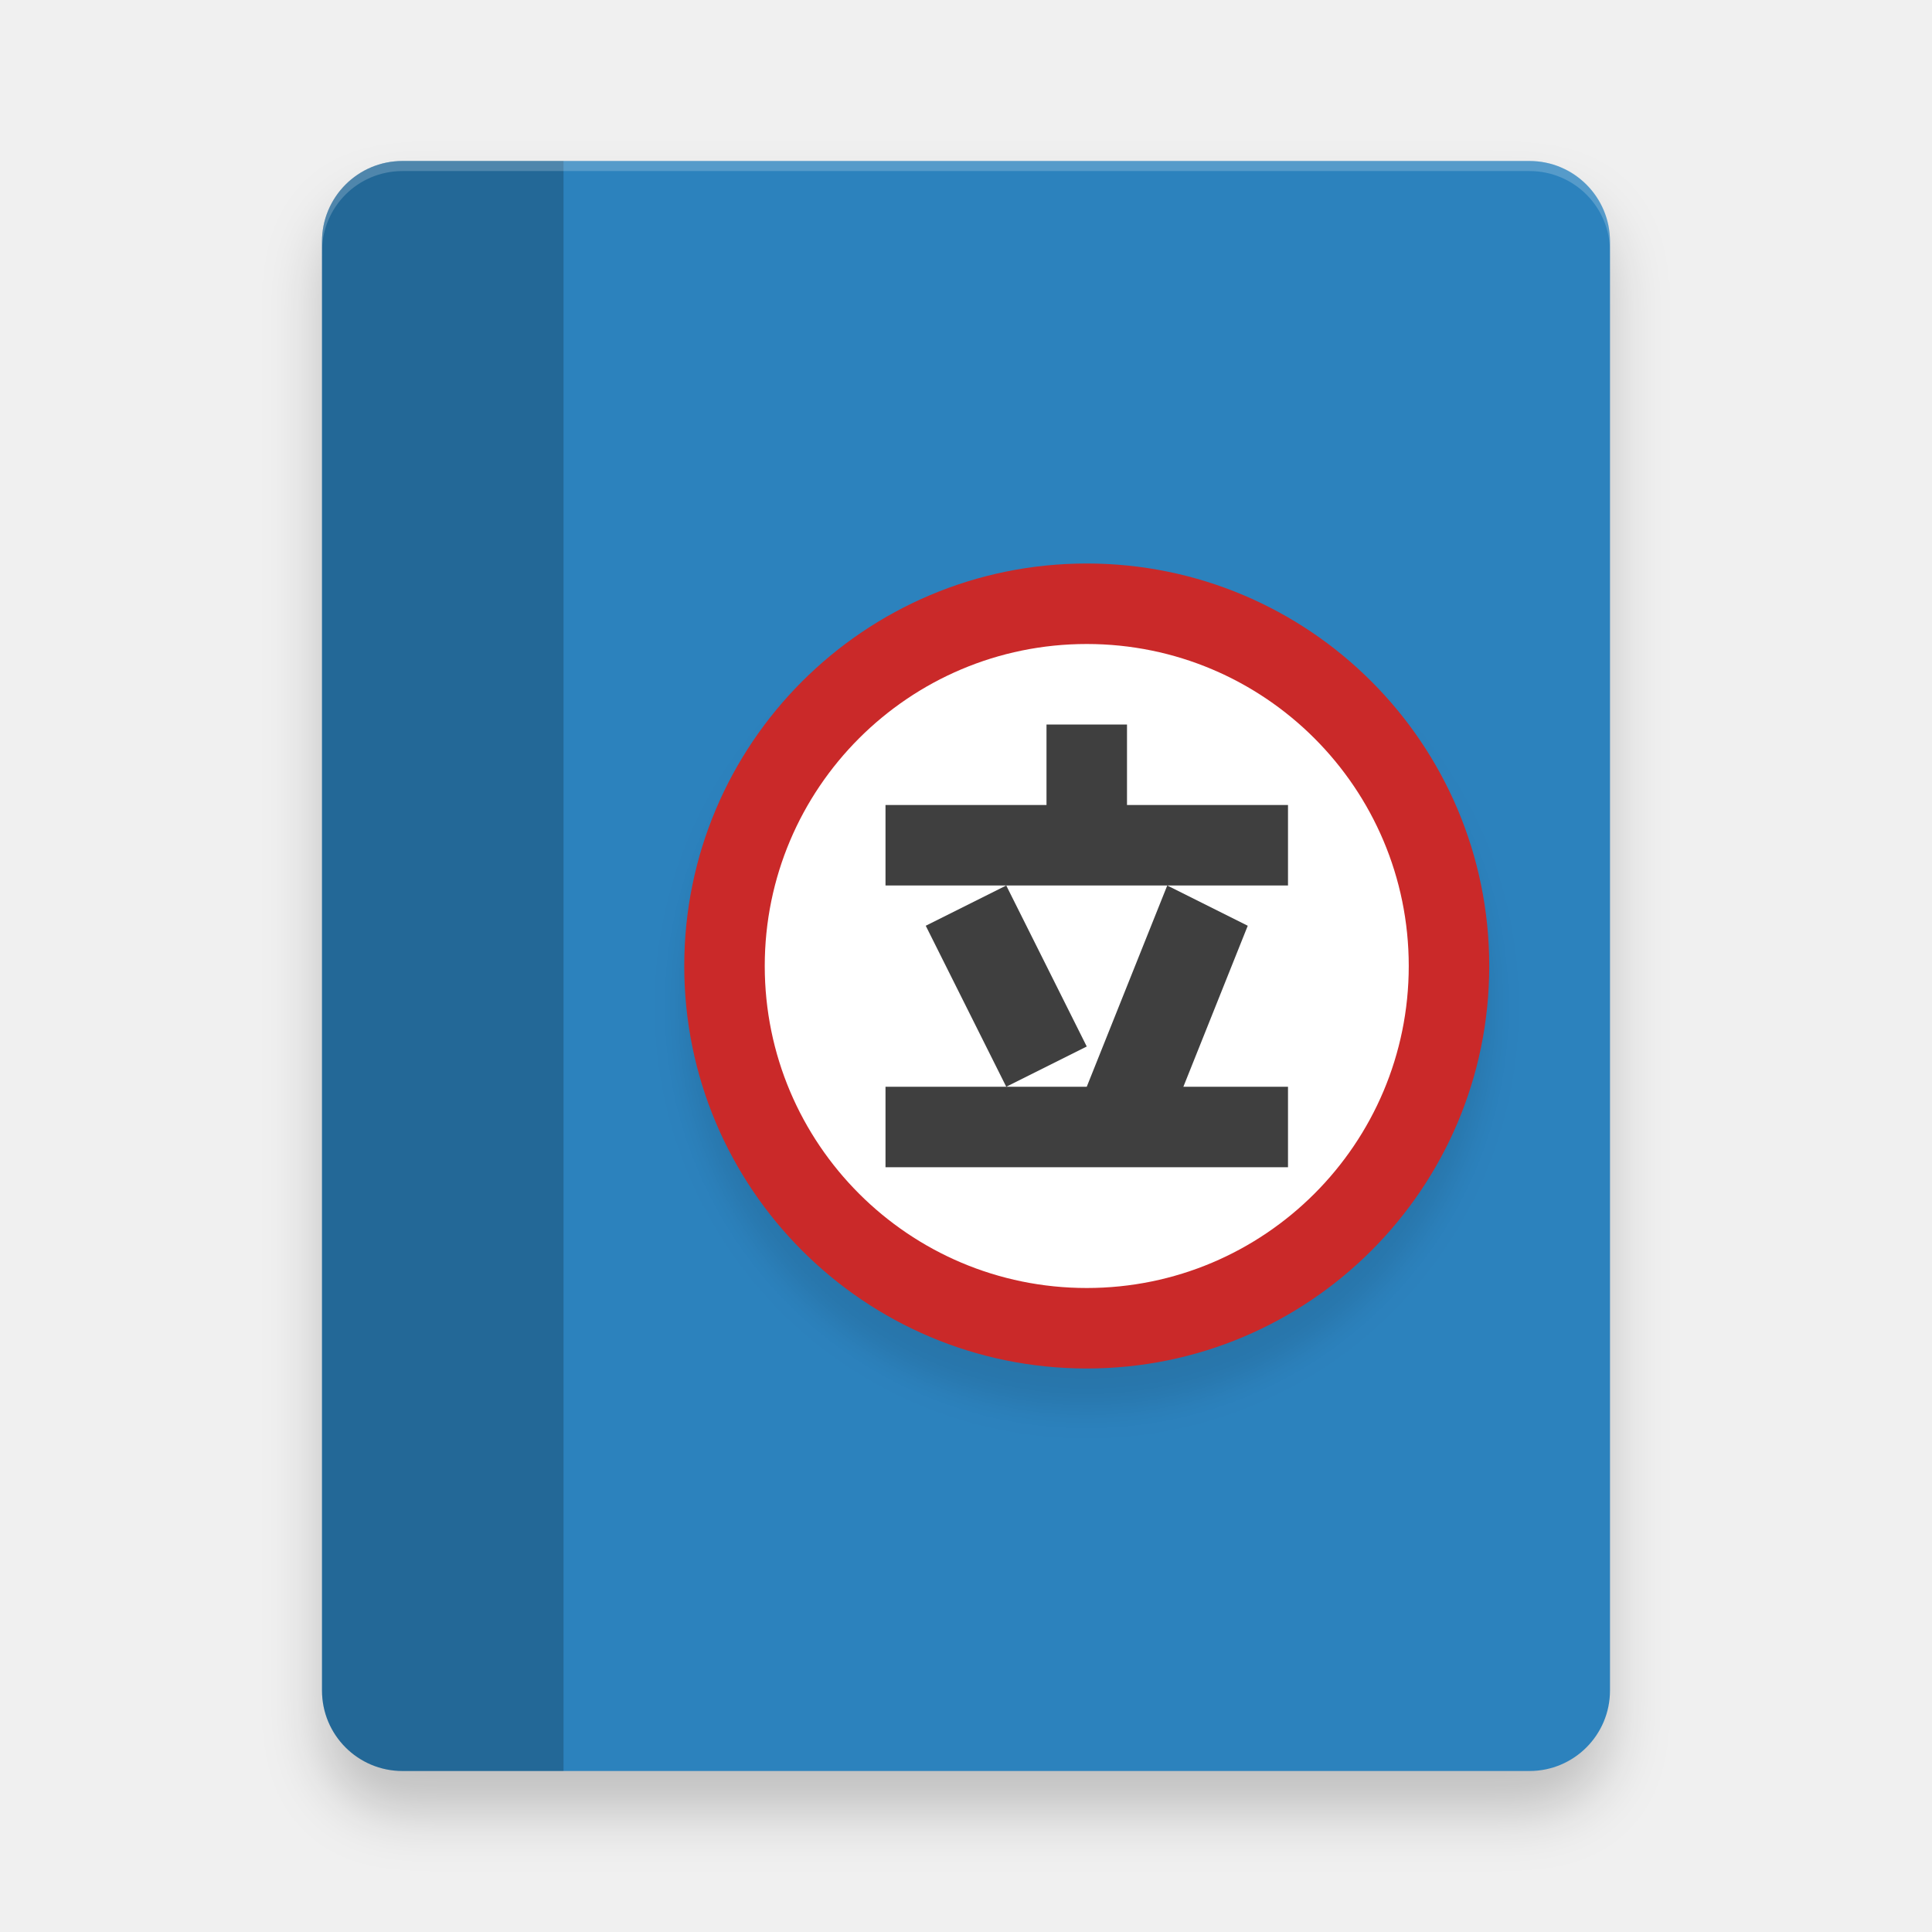
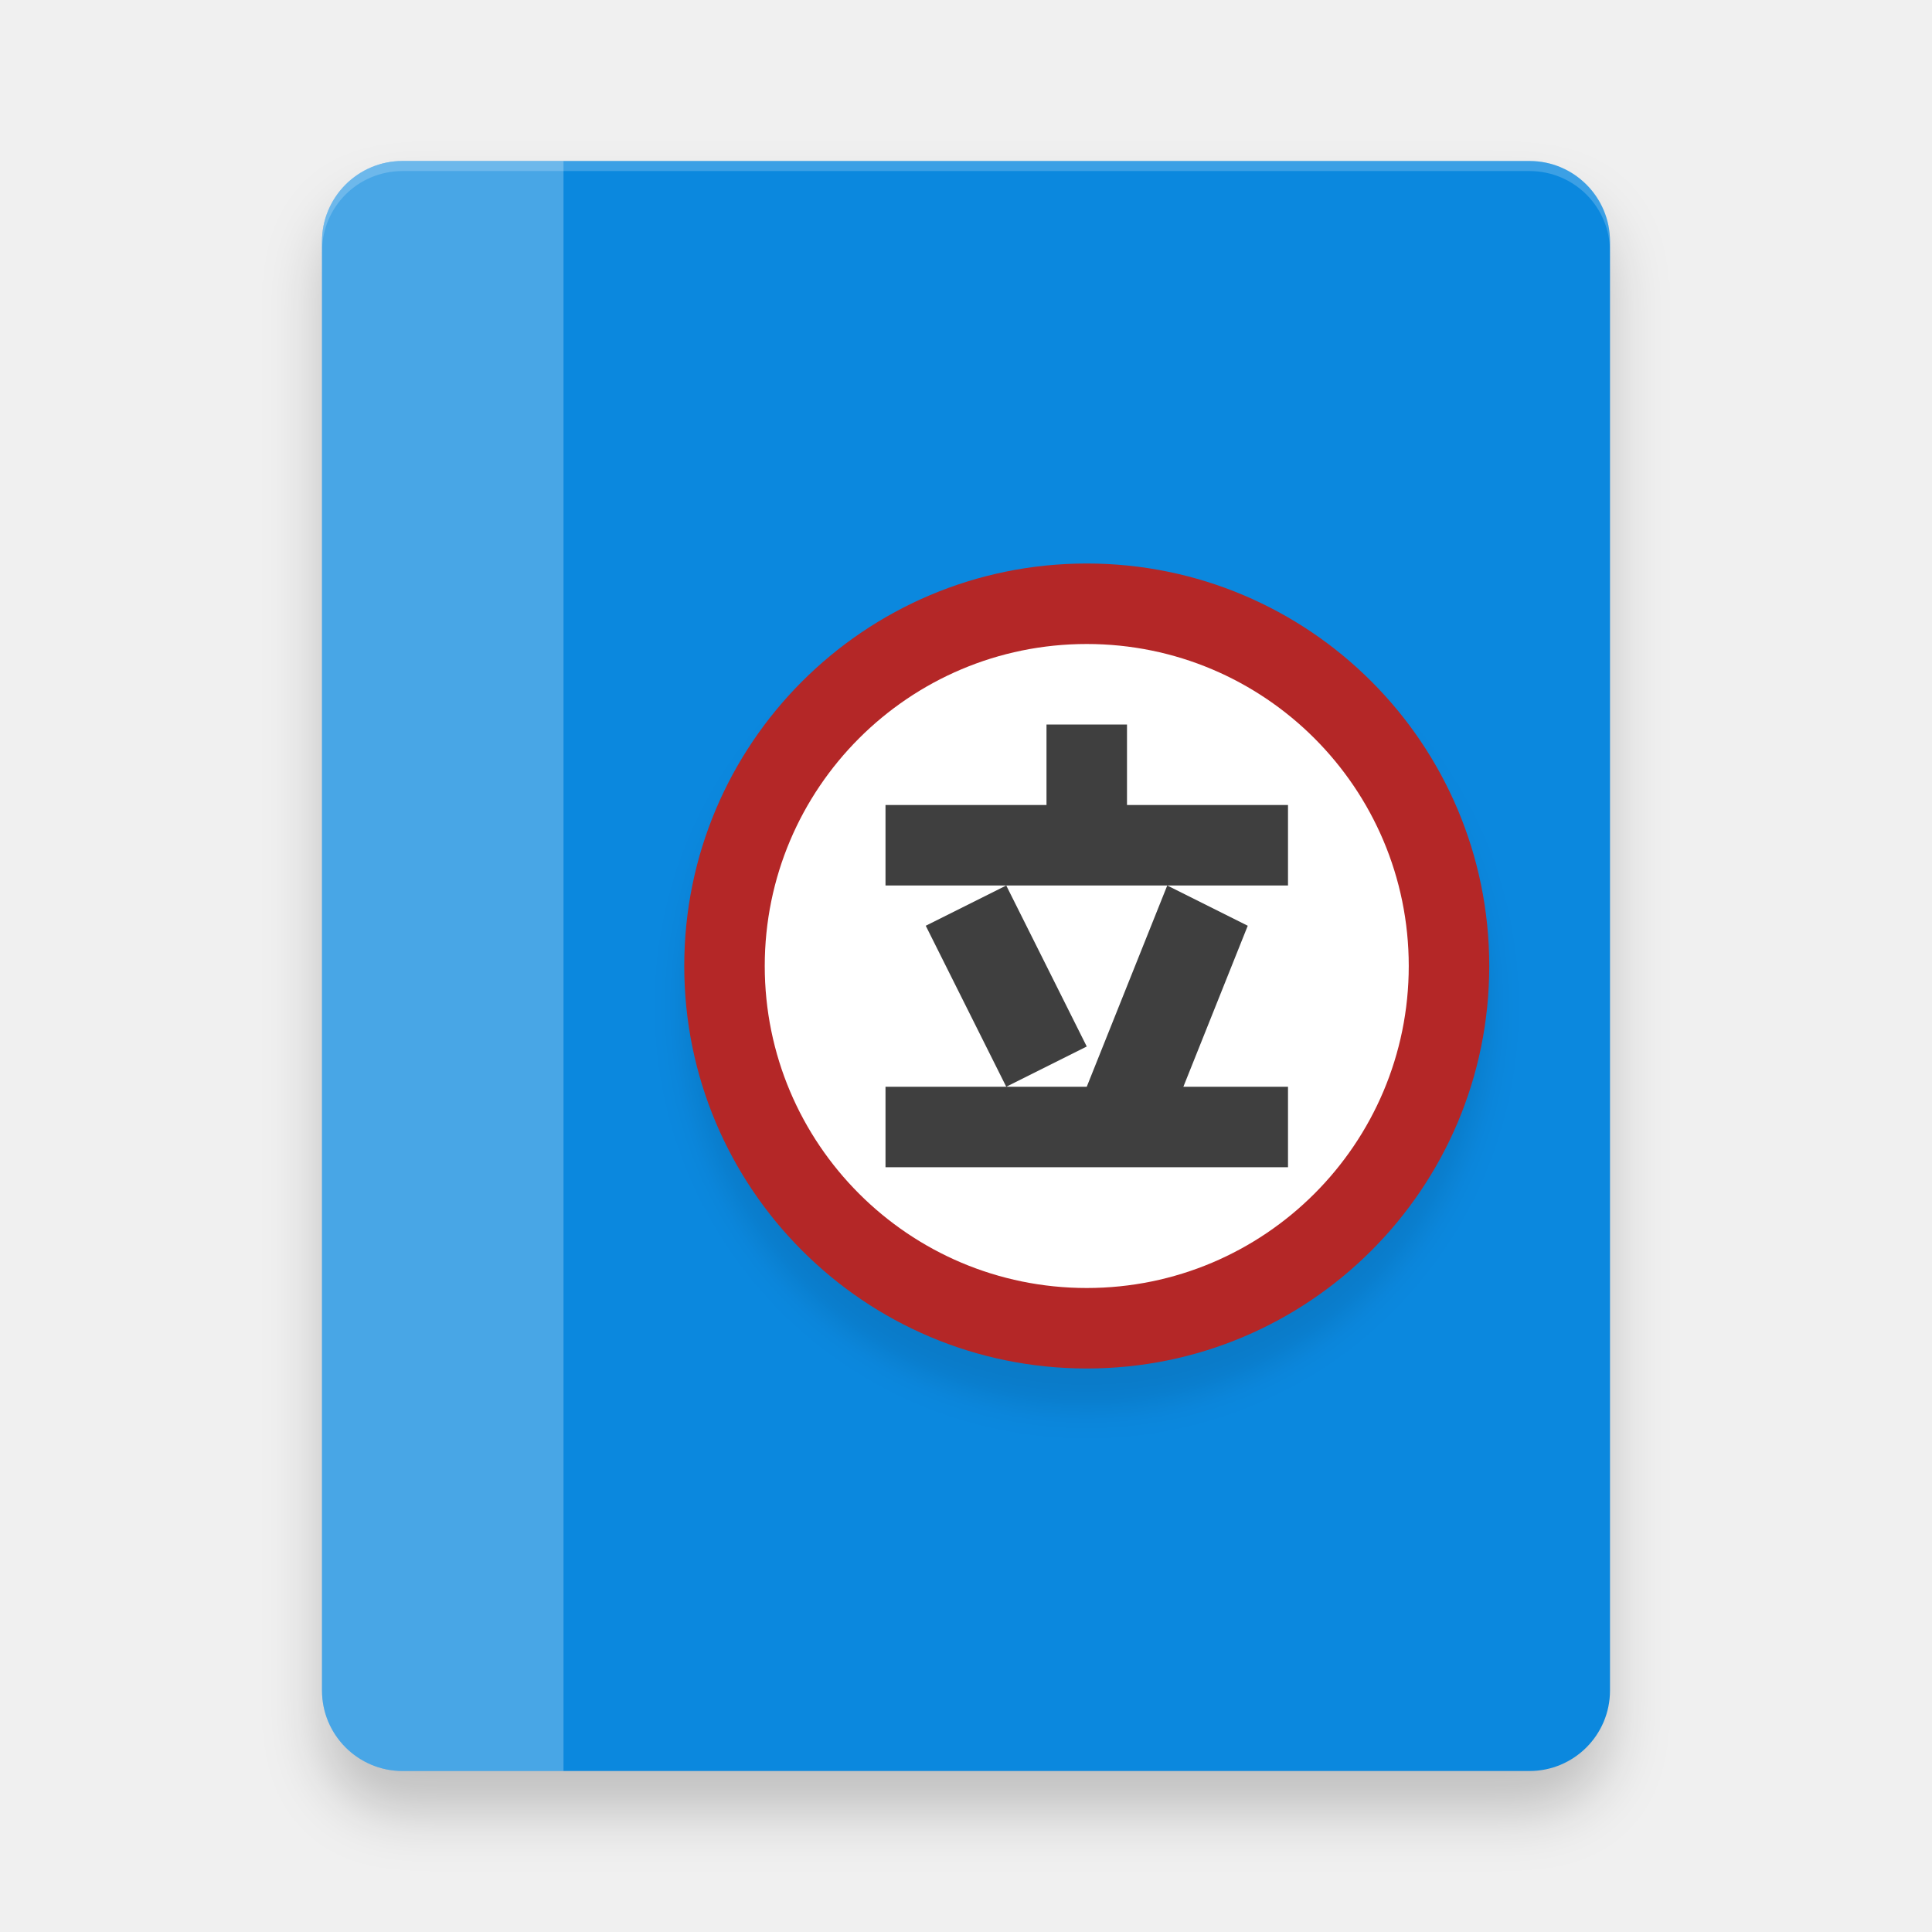
<svg xmlns="http://www.w3.org/2000/svg" width="192" height="192" version="1.1" id="svg14">
  <defs id="defs18">
    <filter style="color-interpolation-filters:sRGB" id="filter860" x="-0.048" width="1.096" y="-0.048" height="1.096">
      <feGaussianBlur stdDeviation="1.6" id="feGaussianBlur862" />
    </filter>
    <filter style="color-interpolation-filters:sRGB" id="filter880" x="-0.054" width="1.108" y="-0.043" height="1.086">
      <feGaussianBlur stdDeviation="2.88" id="feGaussianBlur882" />
    </filter>
  </defs>
  <rect style="opacity:0.2;stroke-width:4;filter:url(#filter880)" width="128" height="160" x="32" y="20" rx="8" ry="8" id="rect2" />
-   <rect style="fill:#2c82bd;stroke-width:4" width="128" height="160" x="32" y="16" rx="8" ry="8" id="rect4" />
-   <path style="opacity:0.2;stroke-width:4" d="m 40,16 c -4.432,0 -8,3.568 -8,8 v 144 c 0,4.432 3.568,8 8,8 H 56 V 16 Z" id="path10" />
+   <rect style="fill:#0b88de;stroke-width:4;fill-opacity:1" width="128" height="160" x="32" y="16" rx="8" ry="8" id="rect4" />
+   <path style="opacity:0.25;stroke-width:4;fill:#ffffff" d="m 40,16 c -4.432,0 -8,3.568 -8,8 v 144 c 0,4.432 3.568,8 8,8 H 56 V 16 Z" id="path10" />
  <path style="fill:#ffffff;stroke-width:4;opacity:0.2" d="M 40 16 C 35.568 16 32 19.568 32 24 L 32 25 C 32 20.568 35.568 17 40 17 L 152 17 C 156.432 17 160 20.568 160 25 L 160 24 C 160 19.568 156.432 16 152 16 L 40 16 z " id="rect4-3" />
  <circle style="opacity:0.1;vector-effect:none;fill-opacity:1;stroke-width:4;paint-order:stroke fill markers;filter:url(#filter860)" id="path858-3" cx="108" cy="100" r="40" />
-   <circle style="opacity:1;vector-effect:none;fill:#ca2929;fill-opacity:1;stroke-width:4;paint-order:stroke fill markers" id="path858" cx="108" cy="96" r="40" />
+   <circle style="opacity:1;vector-effect:none;fill:#b42727;fill-opacity:1;stroke-width:4;paint-order:stroke fill markers" id="path858" cx="108" cy="96" r="40" />
  <circle style="opacity:1;vector-effect:none;fill:#ffffff;fill-opacity:1;stroke-width:4;paint-order:stroke fill markers" id="path860" cx="108" cy="96" r="32" />
  <path style="opacity:1;vector-effect:none;fill:#3f3f3f;fill-opacity:1;stroke-width:4;paint-order:stroke fill markers" d="m 104,72 v 8 H 88 v 8 h 12 16 12 v -8 h -16 v -8 z m 12,16 -8,20 h -8 -12 v 8 h 40 v -8 H 117.602 L 124,92 Z m -16,20 8,-4 -8,-16 -8,4 z" id="rect917" />
</svg>
